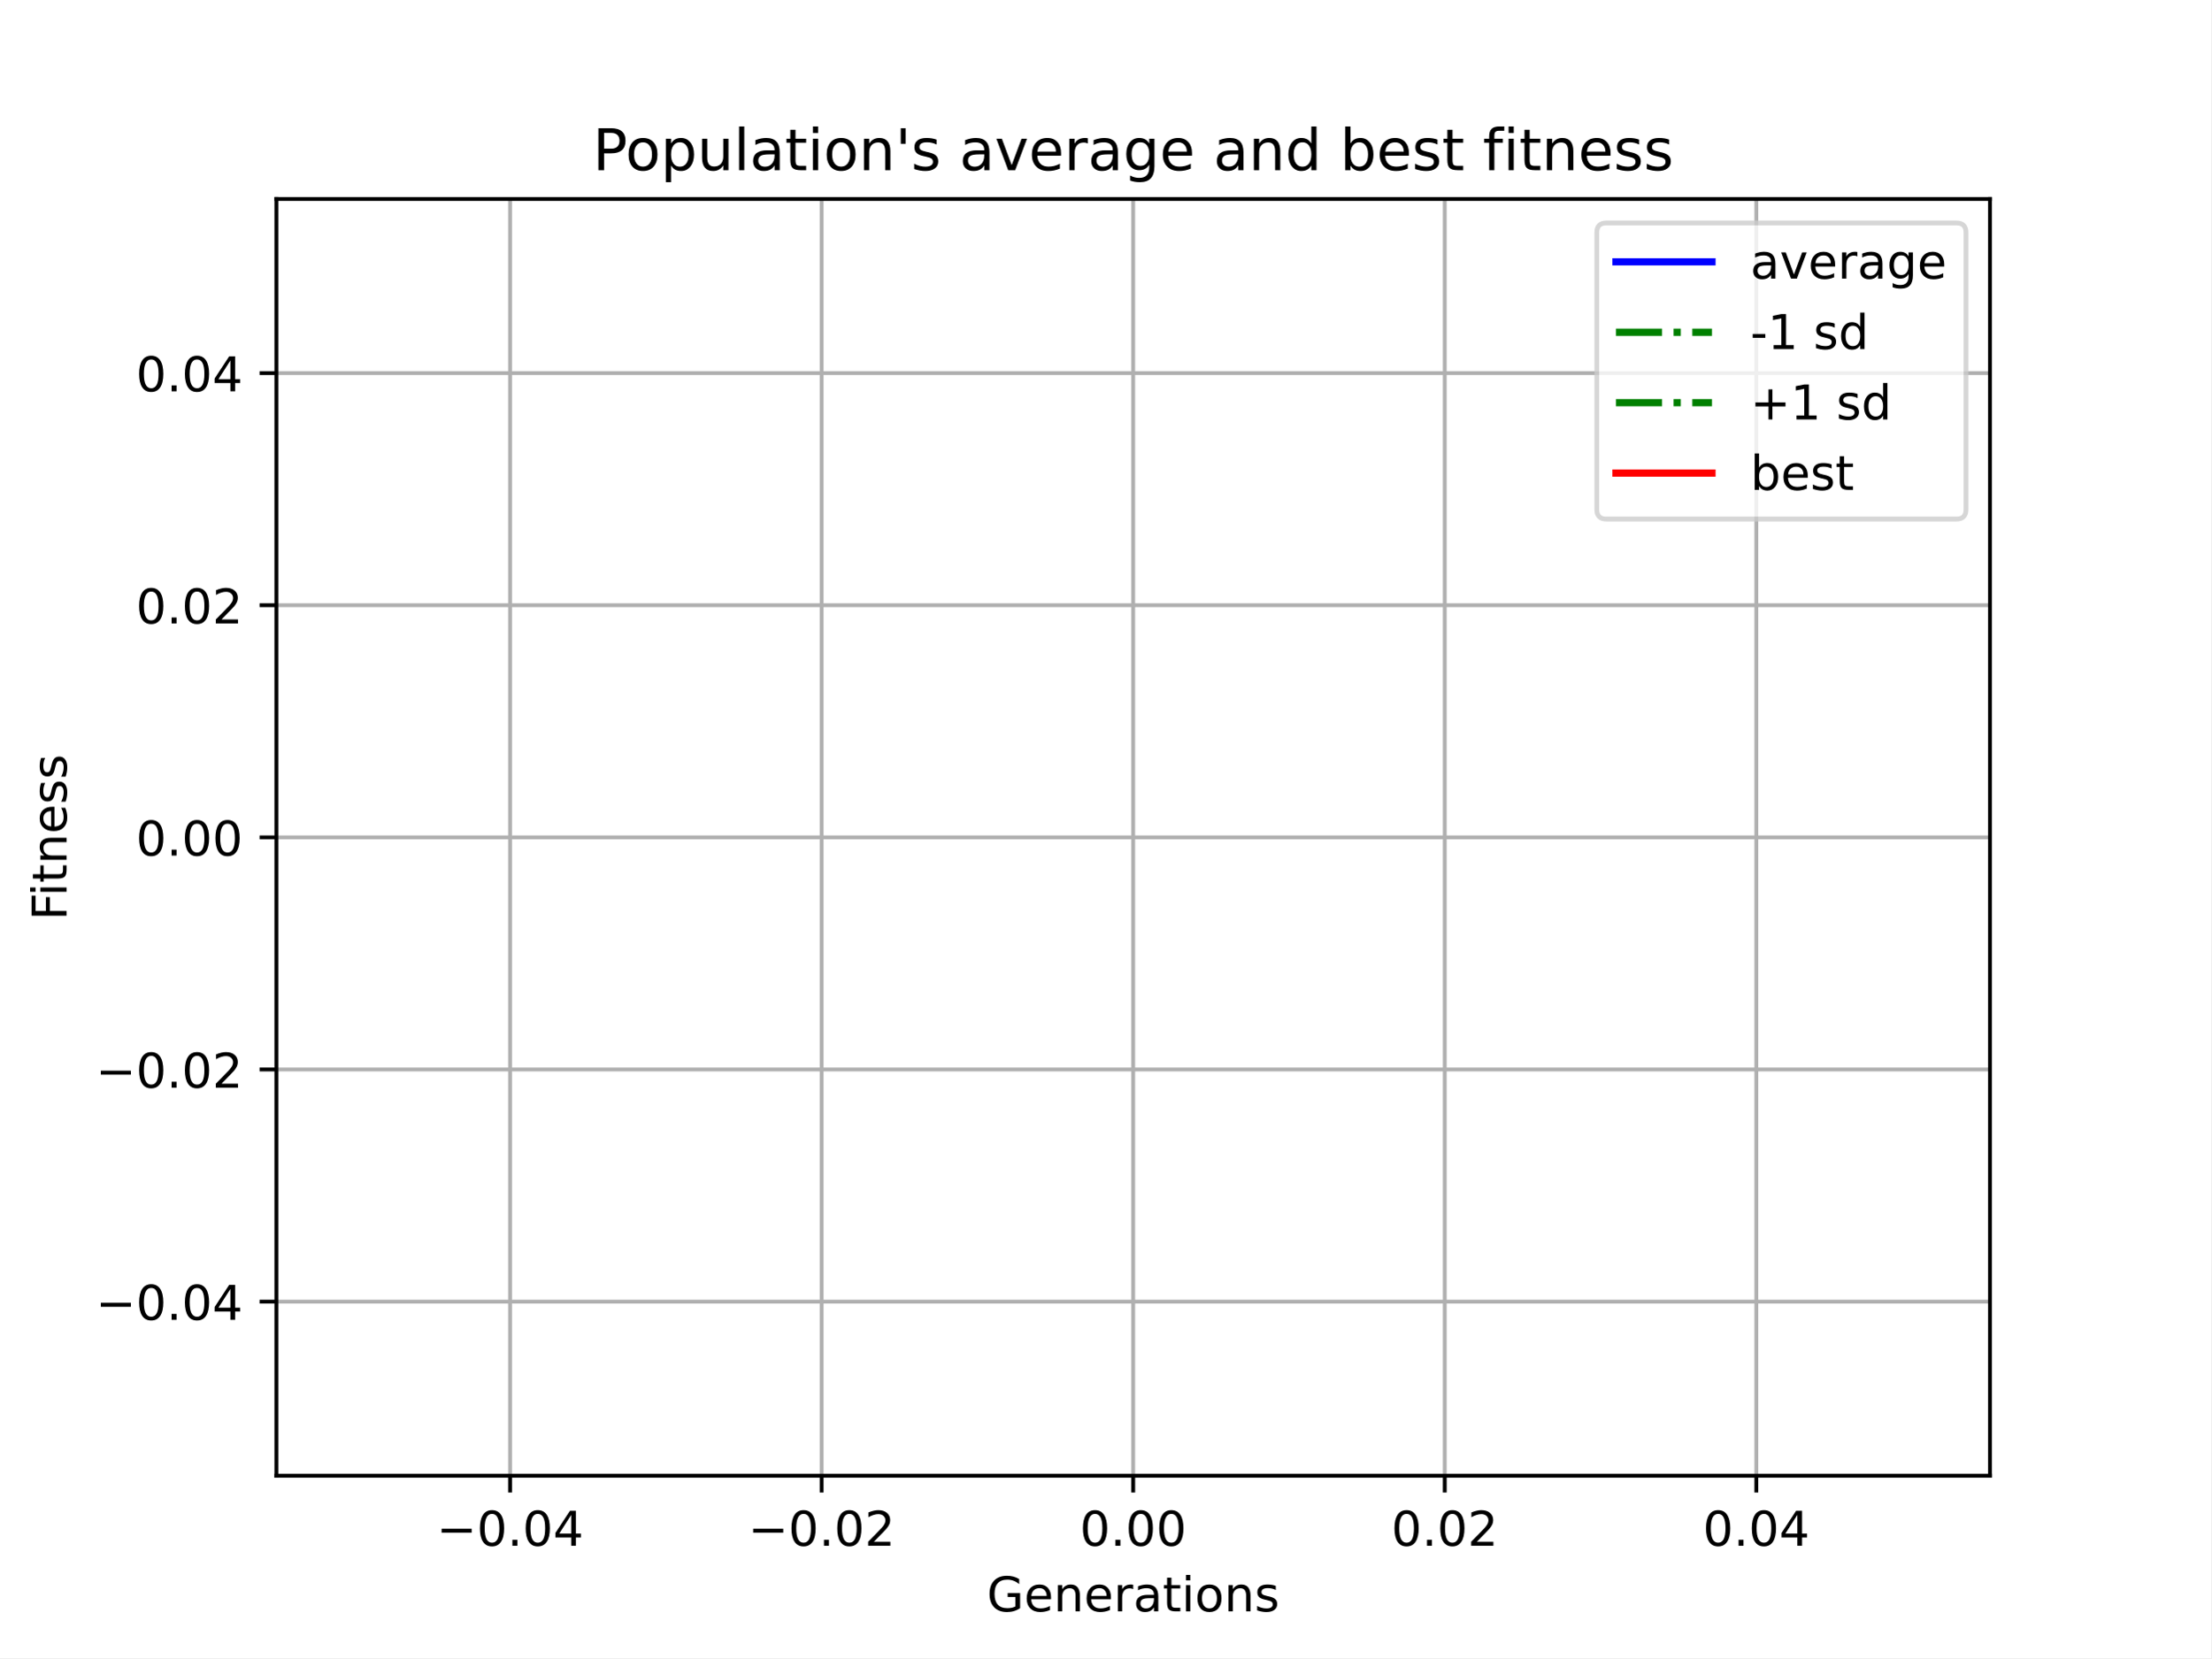
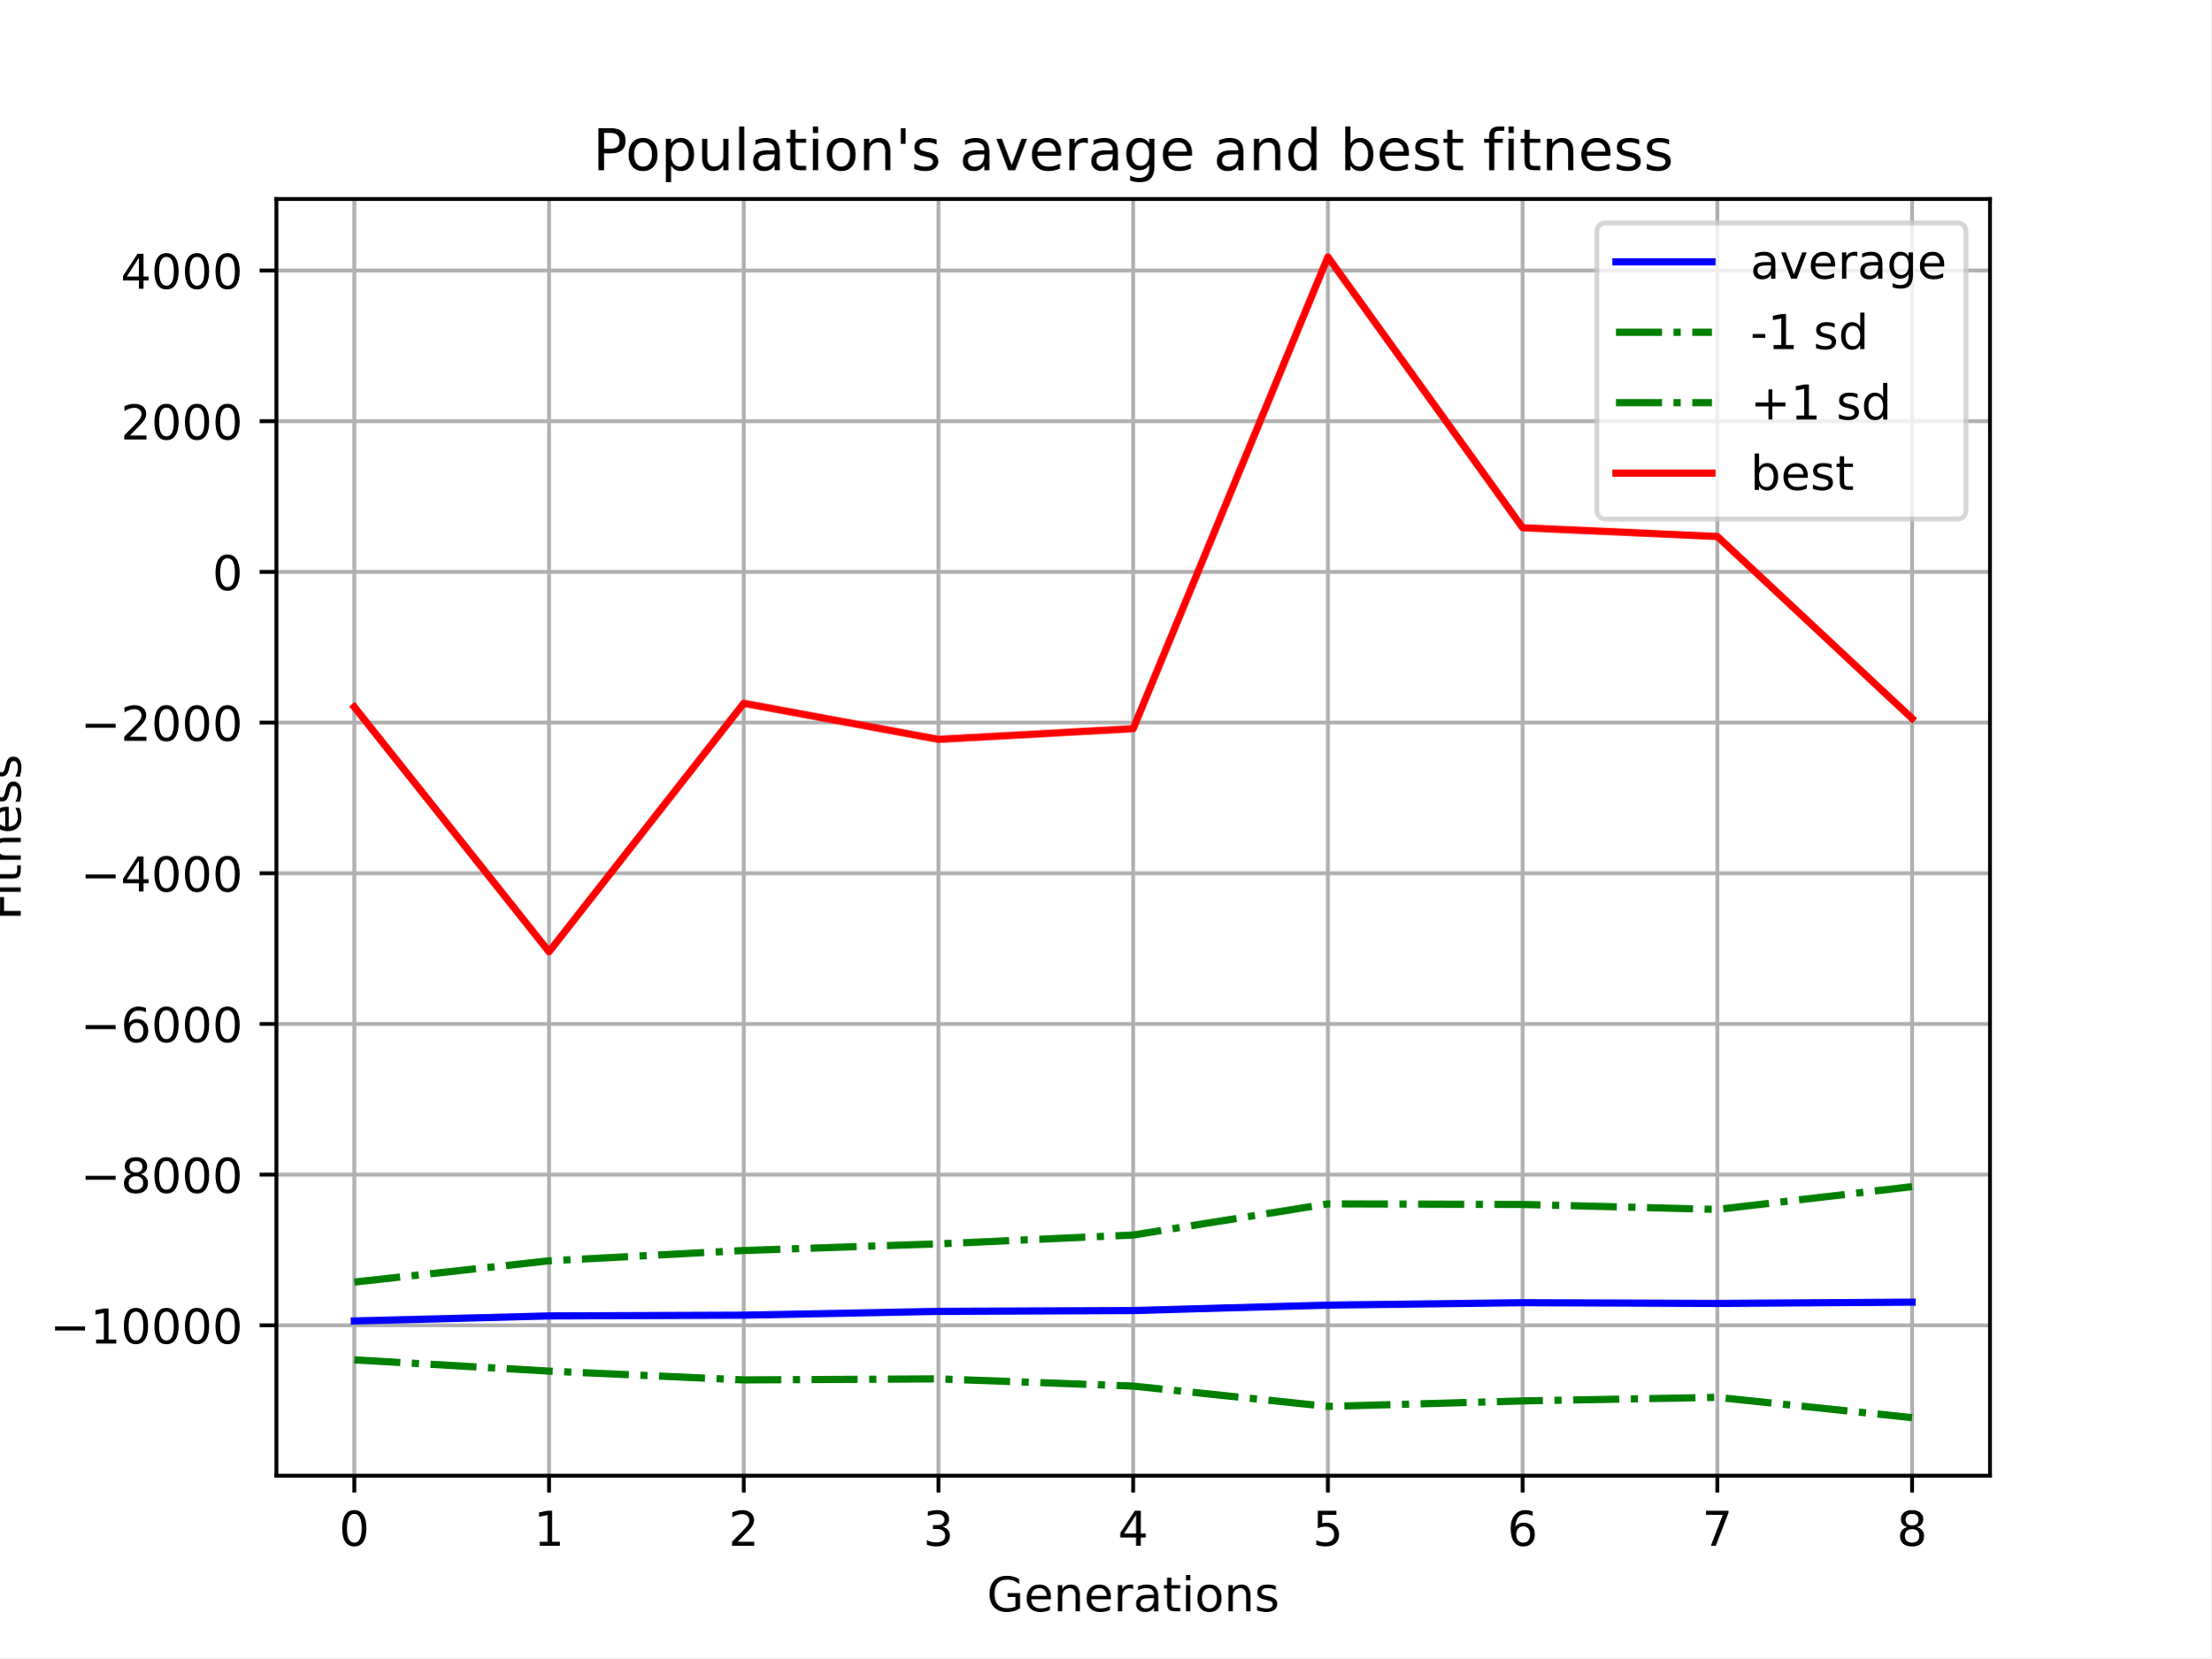
<svg xmlns="http://www.w3.org/2000/svg" xmlns:xlink="http://www.w3.org/1999/xlink" width="460.8pt" height="345.6pt" viewBox="0 0 460.8 345.6" version="1.1">
  <defs>
    <style type="text/css">*{stroke-linejoin: round; stroke-linecap: butt}</style>
  </defs>
  <g id="figure_1">
    <g id="patch_1">
      <path d="M 0 345.6  L 460.8 345.6  L 460.8 0  L 0 0  z " style="fill: #ffffff" />
    </g>
    <g id="axes_1">
      <g id="patch_2">
        <path d="M 57.6 307.584  L 414.72 307.584  L 414.72 41.472  L 57.6 41.472  z " style="fill: #ffffff" />
      </g>
      <g id="matplotlib.axis_1">
        <g id="xtick_1">
          <g id="line2d_1">
-             <path d="M 106.298 307.584  L 106.298 41.472  " clip-path="url(#pd2337f983f)" style="fill: none; stroke: #b0b0b0; stroke-width: 0.8; stroke-linecap: square" />
+             <path d="M 73.833 307.584  L 73.833 41.472  " clip-path="url(#p81842e6fe1)" style="fill: none; stroke: #b0b0b0; stroke-width: 0.8; stroke-linecap: square" />
          </g>
          <g id="line2d_2">
            <defs>
-               <path id="me88e8a0998" d="M 0 0  L 0 3.5  " style="stroke: #000000; stroke-width: 0.8" />
+               <path id="m30daefd4cd" d="M 0 0  L 0 3.5  " style="stroke: #000000; stroke-width: 0.8" />
            </defs>
            <g>
-               <use xlink:href="#me88e8a0998" x="106.298" y="307.584" style="stroke: #000000; stroke-width: 0.8" />
+               <use xlink:href="#m30daefd4cd" x="73.833" y="307.584" style="stroke: #000000; stroke-width: 0.8" />
            </g>
          </g>
          <g id="text_1">
-             <g transform="translate(90.97553 322.1824)scale(0.1 -0.1)">
-               <defs>
-                 <path id="DejaVuSans-2212" d="M 678 2272  L 4684 2272  L 4684 1741  L 678 1741  L 678 2272  z " transform="scale(0.015625)" />
+             <g transform="translate(70.65148 322.1824)scale(0.1 -0.1)">
+               <defs>
                <path id="DejaVuSans-30" d="M 2034 4250  Q 1547 4250 1301 3770  Q 1056 3291 1056 2328  Q 1056 1369 1301 889  Q 1547 409 2034 409  Q 2525 409 2770 889  Q 3016 1369 3016 2328  Q 3016 3291 2770 3770  Q 2525 4250 2034 4250  z M 2034 4750  Q 2819 4750 3233 4129  Q 3647 3509 3647 2328  Q 3647 1150 3233 529  Q 2819 -91 2034 -91  Q 1250 -91 836 529  Q 422 1150 422 2328  Q 422 3509 836 4129  Q 1250 4750 2034 4750  z " transform="scale(0.015625)" />
-                 <path id="DejaVuSans-2e" d="M 684 794  L 1344 794  L 1344 0  L 684 0  L 684 794  z " transform="scale(0.015625)" />
-                 <path id="DejaVuSans-34" d="M 2419 4116  L 825 1625  L 2419 1625  L 2419 4116  z M 2253 4666  L 3047 4666  L 3047 1625  L 3713 1625  L 3713 1100  L 3047 1100  L 3047 0  L 2419 0  L 2419 1100  L 313 1100  L 313 1709  L 2253 4666  z " transform="scale(0.015625)" />
-               </defs>
-               <use xlink:href="#DejaVuSans-2212" />
-               <use xlink:href="#DejaVuSans-30" x="83.789" />
-               <use xlink:href="#DejaVuSans-2e" x="147.412" />
-               <use xlink:href="#DejaVuSans-30" x="179.199" />
-               <use xlink:href="#DejaVuSans-34" x="242.822" />
+               </defs>
+               <use xlink:href="#DejaVuSans-30" />
            </g>
          </g>
        </g>
        <g id="xtick_2">
          <g id="line2d_3">
-             <path d="M 171.229 307.584  L 171.229 41.472  " clip-path="url(#pd2337f983f)" style="fill: none; stroke: #b0b0b0; stroke-width: 0.8; stroke-linecap: square" />
+             <path d="M 114.415 307.584  L 114.415 41.472  " clip-path="url(#p81842e6fe1)" style="fill: none; stroke: #b0b0b0; stroke-width: 0.8; stroke-linecap: square" />
          </g>
          <g id="line2d_4">
            <g>
-               <use xlink:href="#me88e8a0998" x="171.229" y="307.584" style="stroke: #000000; stroke-width: 0.8" />
+               <use xlink:href="#m30daefd4cd" x="114.415" y="307.584" style="stroke: #000000; stroke-width: 0.8" />
            </g>
          </g>
          <g id="text_2">
-             <g transform="translate(155.9064 322.1824)scale(0.1 -0.1)">
-               <defs>
-                 <path id="DejaVuSans-32" d="M 1228 531  L 3431 531  L 3431 0  L 469 0  L 469 531  Q 828 903 1448 1529  Q 2069 2156 2228 2338  Q 2531 2678 2651 2914  Q 2772 3150 2772 3378  Q 2772 3750 2511 3984  Q 2250 4219 1831 4219  Q 1534 4219 1204 4116  Q 875 4013 500 3803  L 500 4441  Q 881 4594 1212 4672  Q 1544 4750 1819 4750  Q 2544 4750 2975 4387  Q 3406 4025 3406 3419  Q 3406 3131 3298 2873  Q 3191 2616 2906 2266  Q 2828 2175 2409 1742  Q 1991 1309 1228 531  z " transform="scale(0.015625)" />
-               </defs>
-               <use xlink:href="#DejaVuSans-2212" />
-               <use xlink:href="#DejaVuSans-30" x="83.789" />
-               <use xlink:href="#DejaVuSans-2e" x="147.412" />
-               <use xlink:href="#DejaVuSans-30" x="179.199" />
-               <use xlink:href="#DejaVuSans-32" x="242.822" />
+             <g transform="translate(111.2333 322.1824)scale(0.1 -0.1)">
+               <defs>
+                 <path id="DejaVuSans-31" d="M 794 531  L 1825 531  L 1825 4091  L 703 3866  L 703 4441  L 1819 4666  L 2450 4666  L 2450 531  L 3481 531  L 3481 0  L 794 0  L 794 531  z " transform="scale(0.015625)" />
+               </defs>
+               <use xlink:href="#DejaVuSans-31" />
            </g>
          </g>
        </g>
        <g id="xtick_3">
          <g id="line2d_5">
-             <path d="M 236.16 307.584  L 236.16 41.472  " clip-path="url(#pd2337f983f)" style="fill: none; stroke: #b0b0b0; stroke-width: 0.8; stroke-linecap: square" />
+             <path d="M 154.996 307.584  L 154.996 41.472  " clip-path="url(#p81842e6fe1)" style="fill: none; stroke: #b0b0b0; stroke-width: 0.8; stroke-linecap: square" />
          </g>
          <g id="line2d_6">
            <g>
-               <use xlink:href="#me88e8a0998" x="236.16" y="307.584" style="stroke: #000000; stroke-width: 0.8" />
+               <use xlink:href="#m30daefd4cd" x="154.996" y="307.584" style="stroke: #000000; stroke-width: 0.8" />
            </g>
          </g>
          <g id="text_3">
-             <g transform="translate(225.0272 322.1824)scale(0.1 -0.1)">
-               <use xlink:href="#DejaVuSans-30" />
-               <use xlink:href="#DejaVuSans-2e" x="63.623" />
-               <use xlink:href="#DejaVuSans-30" x="95.41" />
-               <use xlink:href="#DejaVuSans-30" x="159.033" />
+             <g transform="translate(151.8151 322.1824)scale(0.1 -0.1)">
+               <defs>
+                 <path id="DejaVuSans-32" d="M 1228 531  L 3431 531  L 3431 0  L 469 0  L 469 531  Q 828 903 1448 1529  Q 2069 2156 2228 2338  Q 2531 2678 2651 2914  Q 2772 3150 2772 3378  Q 2772 3750 2511 3984  Q 2250 4219 1831 4219  Q 1534 4219 1204 4116  Q 875 4013 500 3803  L 500 4441  Q 881 4594 1212 4672  Q 1544 4750 1819 4750  Q 2544 4750 2975 4387  Q 3406 4025 3406 3419  Q 3406 3131 3298 2873  Q 3191 2616 2906 2266  Q 2828 2175 2409 1742  Q 1991 1309 1228 531  z " transform="scale(0.015625)" />
+               </defs>
+               <use xlink:href="#DejaVuSans-32" />
            </g>
          </g>
        </g>
        <g id="xtick_4">
          <g id="line2d_7">
-             <path d="M 301.091 307.584  L 301.091 41.472  " clip-path="url(#pd2337f983f)" style="fill: none; stroke: #b0b0b0; stroke-width: 0.8; stroke-linecap: square" />
+             <path d="M 195.578 307.584  L 195.578 41.472  " clip-path="url(#p81842e6fe1)" style="fill: none; stroke: #b0b0b0; stroke-width: 0.8; stroke-linecap: square" />
          </g>
          <g id="line2d_8">
            <g>
-               <use xlink:href="#me88e8a0998" x="301.091" y="307.584" style="stroke: #000000; stroke-width: 0.8" />
+               <use xlink:href="#m30daefd4cd" x="195.578" y="307.584" style="stroke: #000000; stroke-width: 0.8" />
            </g>
          </g>
          <g id="text_4">
-             <g transform="translate(289.9581 322.1824)scale(0.1 -0.1)">
-               <use xlink:href="#DejaVuSans-30" />
-               <use xlink:href="#DejaVuSans-2e" x="63.623" />
-               <use xlink:href="#DejaVuSans-30" x="95.41" />
-               <use xlink:href="#DejaVuSans-32" x="159.033" />
+             <g transform="translate(192.3969 322.1824)scale(0.1 -0.1)">
+               <defs>
+                 <path id="DejaVuSans-33" d="M 2597 2516  Q 3050 2419 3304 2112  Q 3559 1806 3559 1356  Q 3559 666 3084 287  Q 2609 -91 1734 -91  Q 1441 -91 1130 -33  Q 819 25 488 141  L 488 750  Q 750 597 1062 519  Q 1375 441 1716 441  Q 2309 441 2620 675  Q 2931 909 2931 1356  Q 2931 1769 2642 2001  Q 2353 2234 1838 2234  L 1294 2234  L 1294 2753  L 1863 2753  Q 2328 2753 2575 2939  Q 2822 3125 2822 3475  Q 2822 3834 2567 4026  Q 2313 4219 1838 4219  Q 1578 4219 1281 4162  Q 984 4106 628 3988  L 628 4550  Q 988 4650 1302 4700  Q 1616 4750 1894 4750  Q 2613 4750 3031 4423  Q 3450 4097 3450 3541  Q 3450 3153 3228 2886  Q 3006 2619 2597 2516  z " transform="scale(0.015625)" />
+               </defs>
+               <use xlink:href="#DejaVuSans-33" />
            </g>
          </g>
        </g>
        <g id="xtick_5">
          <g id="line2d_9">
-             <path d="M 366.022 307.584  L 366.022 41.472  " clip-path="url(#pd2337f983f)" style="fill: none; stroke: #b0b0b0; stroke-width: 0.8; stroke-linecap: square" />
+             <path d="M 236.16 307.584  L 236.16 41.472  " clip-path="url(#p81842e6fe1)" style="fill: none; stroke: #b0b0b0; stroke-width: 0.8; stroke-linecap: square" />
          </g>
          <g id="line2d_10">
            <g>
-               <use xlink:href="#me88e8a0998" x="366.022" y="307.584" style="stroke: #000000; stroke-width: 0.8" />
+               <use xlink:href="#m30daefd4cd" x="236.16" y="307.584" style="stroke: #000000; stroke-width: 0.8" />
            </g>
          </g>
          <g id="text_5">
-             <g transform="translate(354.889 322.1824)scale(0.1 -0.1)">
-               <use xlink:href="#DejaVuSans-30" />
-               <use xlink:href="#DejaVuSans-2e" x="63.623" />
-               <use xlink:href="#DejaVuSans-30" x="95.41" />
-               <use xlink:href="#DejaVuSans-34" x="159.033" />
-             </g>
-           </g>
-         </g>
-         <g id="text_6">
+             <g transform="translate(232.9787 322.1824)scale(0.1 -0.1)">
+               <defs>
+                 <path id="DejaVuSans-34" d="M 2419 4116  L 825 1625  L 2419 1625  L 2419 4116  z M 2253 4666  L 3047 4666  L 3047 1625  L 3713 1625  L 3713 1100  L 3047 1100  L 3047 0  L 2419 0  L 2419 1100  L 313 1100  L 313 1709  L 2253 4666  z " transform="scale(0.015625)" />
+               </defs>
+               <use xlink:href="#DejaVuSans-34" />
+             </g>
+           </g>
+         </g>
+         <g id="xtick_6">
+           <g id="line2d_11">
+             <path d="M 276.742 307.584  L 276.742 41.472  " clip-path="url(#p81842e6fe1)" style="fill: none; stroke: #b0b0b0; stroke-width: 0.8; stroke-linecap: square" />
+           </g>
+           <g id="line2d_12">
+             <g>
+               <use xlink:href="#m30daefd4cd" x="276.742" y="307.584" style="stroke: #000000; stroke-width: 0.8" />
+             </g>
+           </g>
+           <g id="text_6">
+             <g transform="translate(273.5606 322.1824)scale(0.1 -0.1)">
+               <defs>
+                 <path id="DejaVuSans-35" d="M 691 4666  L 3169 4666  L 3169 4134  L 1269 4134  L 1269 2991  Q 1406 3038 1543 3061  Q 1681 3084 1819 3084  Q 2600 3084 3056 2656  Q 3513 2228 3513 1497  Q 3513 744 3044 326  Q 2575 -91 1722 -91  Q 1428 -91 1123 -41  Q 819 9 494 109  L 494 744  Q 775 591 1075 516  Q 1375 441 1709 441  Q 2250 441 2565 725  Q 2881 1009 2881 1497  Q 2881 1984 2565 2268  Q 2250 2553 1709 2553  Q 1456 2553 1204 2497  Q 953 2441 691 2322  L 691 4666  z " transform="scale(0.015625)" />
+               </defs>
+               <use xlink:href="#DejaVuSans-35" />
+             </g>
+           </g>
+         </g>
+         <g id="xtick_7">
+           <g id="line2d_13">
+             <path d="M 317.324 307.584  L 317.324 41.472  " clip-path="url(#p81842e6fe1)" style="fill: none; stroke: #b0b0b0; stroke-width: 0.8; stroke-linecap: square" />
+           </g>
+           <g id="line2d_14">
+             <g>
+               <use xlink:href="#m30daefd4cd" x="317.324" y="307.584" style="stroke: #000000; stroke-width: 0.8" />
+             </g>
+           </g>
+           <g id="text_7">
+             <g transform="translate(314.1424 322.1824)scale(0.1 -0.1)">
+               <defs>
+                 <path id="DejaVuSans-36" d="M 2113 2584  Q 1688 2584 1439 2293  Q 1191 2003 1191 1497  Q 1191 994 1439 701  Q 1688 409 2113 409  Q 2538 409 2786 701  Q 3034 994 3034 1497  Q 3034 2003 2786 2293  Q 2538 2584 2113 2584  z M 3366 4563  L 3366 3988  Q 3128 4100 2886 4159  Q 2644 4219 2406 4219  Q 1781 4219 1451 3797  Q 1122 3375 1075 2522  Q 1259 2794 1537 2939  Q 1816 3084 2150 3084  Q 2853 3084 3261 2657  Q 3669 2231 3669 1497  Q 3669 778 3244 343  Q 2819 -91 2113 -91  Q 1303 -91 875 529  Q 447 1150 447 2328  Q 447 3434 972 4092  Q 1497 4750 2381 4750  Q 2619 4750 2861 4703  Q 3103 4656 3366 4563  z " transform="scale(0.015625)" />
+               </defs>
+               <use xlink:href="#DejaVuSans-36" />
+             </g>
+           </g>
+         </g>
+         <g id="xtick_8">
+           <g id="line2d_15">
+             <path d="M 357.905 307.584  L 357.905 41.472  " clip-path="url(#p81842e6fe1)" style="fill: none; stroke: #b0b0b0; stroke-width: 0.8; stroke-linecap: square" />
+           </g>
+           <g id="line2d_16">
+             <g>
+               <use xlink:href="#m30daefd4cd" x="357.905" y="307.584" style="stroke: #000000; stroke-width: 0.8" />
+             </g>
+           </g>
+           <g id="text_8">
+             <g transform="translate(354.7242 322.1824)scale(0.1 -0.1)">
+               <defs>
+                 <path id="DejaVuSans-37" d="M 525 4666  L 3525 4666  L 3525 4397  L 1831 0  L 1172 0  L 2766 4134  L 525 4134  L 525 4666  z " transform="scale(0.015625)" />
+               </defs>
+               <use xlink:href="#DejaVuSans-37" />
+             </g>
+           </g>
+         </g>
+         <g id="xtick_9">
+           <g id="line2d_17">
+             <path d="M 398.487 307.584  L 398.487 41.472  " clip-path="url(#p81842e6fe1)" style="fill: none; stroke: #b0b0b0; stroke-width: 0.8; stroke-linecap: square" />
+           </g>
+           <g id="line2d_18">
+             <g>
+               <use xlink:href="#m30daefd4cd" x="398.487" y="307.584" style="stroke: #000000; stroke-width: 0.8" />
+             </g>
+           </g>
+           <g id="text_9">
+             <g transform="translate(395.306 322.1824)scale(0.1 -0.1)">
+               <defs>
+                 <path id="DejaVuSans-38" d="M 2034 2216  Q 1584 2216 1326 1975  Q 1069 1734 1069 1313  Q 1069 891 1326 650  Q 1584 409 2034 409  Q 2484 409 2743 651  Q 3003 894 3003 1313  Q 3003 1734 2745 1975  Q 2488 2216 2034 2216  z M 1403 2484  Q 997 2584 770 2862  Q 544 3141 544 3541  Q 544 4100 942 4425  Q 1341 4750 2034 4750  Q 2731 4750 3128 4425  Q 3525 4100 3525 3541  Q 3525 3141 3298 2862  Q 3072 2584 2669 2484  Q 3125 2378 3379 2068  Q 3634 1759 3634 1313  Q 3634 634 3220 271  Q 2806 -91 2034 -91  Q 1263 -91 848 271  Q 434 634 434 1313  Q 434 1759 690 2068  Q 947 2378 1403 2484  z M 1172 3481  Q 1172 3119 1398 2916  Q 1625 2713 2034 2713  Q 2441 2713 2670 2916  Q 2900 3119 2900 3481  Q 2900 3844 2670 4047  Q 2441 4250 2034 4250  Q 1625 4250 1398 4047  Q 1172 3844 1172 3481  z " transform="scale(0.015625)" />
+               </defs>
+               <use xlink:href="#DejaVuSans-38" />
+             </g>
+           </g>
+         </g>
+         <g id="text_10">
          <g transform="translate(205.6623 335.8606)scale(0.1 -0.1)">
            <defs>
              <path id="DejaVuSans-47" d="M 3809 666  L 3809 1919  L 2778 1919  L 2778 2438  L 4434 2438  L 4434 434  Q 4069 175 3628 42  Q 3188 -91 2688 -91  Q 1594 -91 976 548  Q 359 1188 359 2328  Q 359 3472 976 4111  Q 1594 4750 2688 4750  Q 3144 4750 3555 4637  Q 3966 4525 4313 4306  L 4313 3634  Q 3963 3931 3569 4081  Q 3175 4231 2741 4231  Q 1884 4231 1454 3753  Q 1025 3275 1025 2328  Q 1025 1384 1454 906  Q 1884 428 2741 428  Q 3075 428 3337 486  Q 3600 544 3809 666  z " transform="scale(0.015625)" />
              <path id="DejaVuSans-65" d="M 3597 1894  L 3597 1613  L 953 1613  Q 991 1019 1311 708  Q 1631 397 2203 397  Q 2534 397 2845 478  Q 3156 559 3463 722  L 3463 178  Q 3153 47 2828 -22  Q 2503 -91 2169 -91  Q 1331 -91 842 396  Q 353 884 353 1716  Q 353 2575 817 3079  Q 1281 3584 2069 3584  Q 2775 3584 3186 3129  Q 3597 2675 3597 1894  z M 3022 2063  Q 3016 2534 2758 2815  Q 2500 3097 2075 3097  Q 1594 3097 1305 2825  Q 1016 2553 972 2059  L 3022 2063  z " transform="scale(0.015625)" />
              <path id="DejaVuSans-6e" d="M 3513 2113  L 3513 0  L 2938 0  L 2938 2094  Q 2938 2591 2744 2837  Q 2550 3084 2163 3084  Q 1697 3084 1428 2787  Q 1159 2491 1159 1978  L 1159 0  L 581 0  L 581 3500  L 1159 3500  L 1159 2956  Q 1366 3272 1645 3428  Q 1925 3584 2291 3584  Q 2894 3584 3203 3211  Q 3513 2838 3513 2113  z " transform="scale(0.015625)" />
              <path id="DejaVuSans-72" d="M 2631 2963  Q 2534 3019 2420 3045  Q 2306 3072 2169 3072  Q 1681 3072 1420 2755  Q 1159 2438 1159 1844  L 1159 0  L 581 0  L 581 3500  L 1159 3500  L 1159 2956  Q 1341 3275 1631 3429  Q 1922 3584 2338 3584  Q 2397 3584 2469 3576  Q 2541 3569 2628 3553  L 2631 2963  z " transform="scale(0.015625)" />
              <path id="DejaVuSans-61" d="M 2194 1759  Q 1497 1759 1228 1600  Q 959 1441 959 1056  Q 959 750 1161 570  Q 1363 391 1709 391  Q 2188 391 2477 730  Q 2766 1069 2766 1631  L 2766 1759  L 2194 1759  z M 3341 1997  L 3341 0  L 2766 0  L 2766 531  Q 2569 213 2275 61  Q 1981 -91 1556 -91  Q 1019 -91 701 211  Q 384 513 384 1019  Q 384 1609 779 1909  Q 1175 2209 1959 2209  L 2766 2209  L 2766 2266  Q 2766 2663 2505 2880  Q 2244 3097 1772 3097  Q 1472 3097 1187 3025  Q 903 2953 641 2809  L 641 3341  Q 956 3463 1253 3523  Q 1550 3584 1831 3584  Q 2591 3584 2966 3190  Q 3341 2797 3341 1997  z " transform="scale(0.015625)" />
              <path id="DejaVuSans-74" d="M 1172 4494  L 1172 3500  L 2356 3500  L 2356 3053  L 1172 3053  L 1172 1153  Q 1172 725 1289 603  Q 1406 481 1766 481  L 2356 481  L 2356 0  L 1766 0  Q 1100 0 847 248  Q 594 497 594 1153  L 594 3053  L 172 3053  L 172 3500  L 594 3500  L 594 4494  L 1172 4494  z " transform="scale(0.015625)" />
              <path id="DejaVuSans-69" d="M 603 3500  L 1178 3500  L 1178 0  L 603 0  L 603 3500  z M 603 4863  L 1178 4863  L 1178 4134  L 603 4134  L 603 4863  z " transform="scale(0.015625)" />
              <path id="DejaVuSans-6f" d="M 1959 3097  Q 1497 3097 1228 2736  Q 959 2375 959 1747  Q 959 1119 1226 758  Q 1494 397 1959 397  Q 2419 397 2687 759  Q 2956 1122 2956 1747  Q 2956 2369 2687 2733  Q 2419 3097 1959 3097  z M 1959 3584  Q 2709 3584 3137 3096  Q 3566 2609 3566 1747  Q 3566 888 3137 398  Q 2709 -91 1959 -91  Q 1206 -91 779 398  Q 353 888 353 1747  Q 353 2609 779 3096  Q 1206 3584 1959 3584  z " transform="scale(0.015625)" />
              <path id="DejaVuSans-73" d="M 2834 3397  L 2834 2853  Q 2591 2978 2328 3040  Q 2066 3103 1784 3103  Q 1356 3103 1142 2972  Q 928 2841 928 2578  Q 928 2378 1081 2264  Q 1234 2150 1697 2047  L 1894 2003  Q 2506 1872 2764 1633  Q 3022 1394 3022 966  Q 3022 478 2636 193  Q 2250 -91 1575 -91  Q 1294 -91 989 -36  Q 684 19 347 128  L 347 722  Q 666 556 975 473  Q 1284 391 1588 391  Q 1994 391 2212 530  Q 2431 669 2431 922  Q 2431 1156 2273 1281  Q 2116 1406 1581 1522  L 1381 1569  Q 847 1681 609 1914  Q 372 2147 372 2553  Q 372 3047 722 3315  Q 1072 3584 1716 3584  Q 2034 3584 2315 3537  Q 2597 3491 2834 3397  z " transform="scale(0.015625)" />
            </defs>
            <use xlink:href="#DejaVuSans-47" />
            <use xlink:href="#DejaVuSans-65" x="77.49" />
            <use xlink:href="#DejaVuSans-6e" x="139.014" />
            <use xlink:href="#DejaVuSans-65" x="202.393" />
            <use xlink:href="#DejaVuSans-72" x="263.916" />
            <use xlink:href="#DejaVuSans-61" x="305.029" />
            <use xlink:href="#DejaVuSans-74" x="366.309" />
            <use xlink:href="#DejaVuSans-69" x="405.518" />
            <use xlink:href="#DejaVuSans-6f" x="433.301" />
            <use xlink:href="#DejaVuSans-6e" x="494.482" />
            <use xlink:href="#DejaVuSans-73" x="557.861" />
          </g>
        </g>
      </g>
      <g id="matplotlib.axis_2">
        <g id="ytick_1">
-           <g id="line2d_11">
-             <path d="M 57.6 271.296  L 414.72 271.296  " clip-path="url(#pd2337f983f)" style="fill: none; stroke: #b0b0b0; stroke-width: 0.8; stroke-linecap: square" />
-           </g>
-           <g id="line2d_12">
+           <g id="line2d_19">
+             <path d="M 57.6 276.238  L 414.72 276.238  " clip-path="url(#p81842e6fe1)" style="fill: none; stroke: #b0b0b0; stroke-width: 0.8; stroke-linecap: square" />
+           </g>
+           <g id="line2d_20">
            <defs>
-               <path id="me6d6153d13" d="M 0 0  L -3.5 0  " style="stroke: #000000; stroke-width: 0.8" />
+               <path id="m08c0d2bfef" d="M 0 0  L -3.5 0  " style="stroke: #000000; stroke-width: 0.8" />
            </defs>
            <g>
-               <use xlink:href="#me6d6153d13" x="57.6" y="271.296" style="stroke: #000000; stroke-width: 0.8" />
-             </g>
-           </g>
-           <g id="text_7">
-             <g transform="translate(19.95469 275.0952)scale(0.1 -0.1)">
+               <use xlink:href="#m08c0d2bfef" x="57.6" y="276.238" style="stroke: #000000; stroke-width: 0.8" />
+             </g>
+           </g>
+           <g id="text_11">
+             <g transform="translate(10.40781 280.0372)scale(0.1 -0.1)">
+               <defs>
+                 <path id="DejaVuSans-2212" d="M 678 2272  L 4684 2272  L 4684 1741  L 678 1741  L 678 2272  z " transform="scale(0.015625)" />
+               </defs>
              <use xlink:href="#DejaVuSans-2212" />
-               <use xlink:href="#DejaVuSans-30" x="83.789" />
-               <use xlink:href="#DejaVuSans-2e" x="147.412" />
-               <use xlink:href="#DejaVuSans-30" x="179.199" />
-               <use xlink:href="#DejaVuSans-34" x="242.822" />
+               <use xlink:href="#DejaVuSans-31" x="83.789" />
+               <use xlink:href="#DejaVuSans-30" x="147.412" />
+               <use xlink:href="#DejaVuSans-30" x="211.035" />
+               <use xlink:href="#DejaVuSans-30" x="274.658" />
+               <use xlink:href="#DejaVuSans-30" x="338.281" />
            </g>
          </g>
        </g>
        <g id="ytick_2">
-           <g id="line2d_13">
-             <path d="M 57.6 222.912  L 414.72 222.912  " clip-path="url(#pd2337f983f)" style="fill: none; stroke: #b0b0b0; stroke-width: 0.8; stroke-linecap: square" />
-           </g>
-           <g id="line2d_14">
-             <g>
-               <use xlink:href="#me6d6153d13" x="57.6" y="222.912" style="stroke: #000000; stroke-width: 0.8" />
-             </g>
-           </g>
-           <g id="text_8">
-             <g transform="translate(19.95469 226.7112)scale(0.1 -0.1)">
+           <g id="line2d_21">
+             <path d="M 57.6 244.829  L 414.72 244.829  " clip-path="url(#p81842e6fe1)" style="fill: none; stroke: #b0b0b0; stroke-width: 0.8; stroke-linecap: square" />
+           </g>
+           <g id="line2d_22">
+             <g>
+               <use xlink:href="#m08c0d2bfef" x="57.6" y="244.829" style="stroke: #000000; stroke-width: 0.8" />
+             </g>
+           </g>
+           <g id="text_12">
+             <g transform="translate(16.77031 248.6285)scale(0.1 -0.1)">
              <use xlink:href="#DejaVuSans-2212" />
-               <use xlink:href="#DejaVuSans-30" x="83.789" />
-               <use xlink:href="#DejaVuSans-2e" x="147.412" />
-               <use xlink:href="#DejaVuSans-30" x="179.199" />
-               <use xlink:href="#DejaVuSans-32" x="242.822" />
+               <use xlink:href="#DejaVuSans-38" x="83.789" />
+               <use xlink:href="#DejaVuSans-30" x="147.412" />
+               <use xlink:href="#DejaVuSans-30" x="211.035" />
+               <use xlink:href="#DejaVuSans-30" x="274.658" />
            </g>
          </g>
        </g>
        <g id="ytick_3">
-           <g id="line2d_15">
-             <path d="M 57.6 174.528  L 414.72 174.528  " clip-path="url(#pd2337f983f)" style="fill: none; stroke: #b0b0b0; stroke-width: 0.8; stroke-linecap: square" />
-           </g>
-           <g id="line2d_16">
-             <g>
-               <use xlink:href="#me6d6153d13" x="57.6" y="174.528" style="stroke: #000000; stroke-width: 0.8" />
-             </g>
-           </g>
-           <g id="text_9">
-             <g transform="translate(28.33438 178.3272)scale(0.1 -0.1)">
+           <g id="line2d_23">
+             <path d="M 57.6 213.421  L 414.72 213.421  " clip-path="url(#p81842e6fe1)" style="fill: none; stroke: #b0b0b0; stroke-width: 0.8; stroke-linecap: square" />
+           </g>
+           <g id="line2d_24">
+             <g>
+               <use xlink:href="#m08c0d2bfef" x="57.6" y="213.421" style="stroke: #000000; stroke-width: 0.8" />
+             </g>
+           </g>
+           <g id="text_13">
+             <g transform="translate(16.77031 217.2198)scale(0.1 -0.1)">
+               <use xlink:href="#DejaVuSans-2212" />
+               <use xlink:href="#DejaVuSans-36" x="83.789" />
+               <use xlink:href="#DejaVuSans-30" x="147.412" />
+               <use xlink:href="#DejaVuSans-30" x="211.035" />
+               <use xlink:href="#DejaVuSans-30" x="274.658" />
+             </g>
+           </g>
+         </g>
+         <g id="ytick_4">
+           <g id="line2d_25">
+             <path d="M 57.6 182.012  L 414.72 182.012  " clip-path="url(#p81842e6fe1)" style="fill: none; stroke: #b0b0b0; stroke-width: 0.8; stroke-linecap: square" />
+           </g>
+           <g id="line2d_26">
+             <g>
+               <use xlink:href="#m08c0d2bfef" x="57.6" y="182.012" style="stroke: #000000; stroke-width: 0.8" />
+             </g>
+           </g>
+           <g id="text_14">
+             <g transform="translate(16.77031 185.811)scale(0.1 -0.1)">
+               <use xlink:href="#DejaVuSans-2212" />
+               <use xlink:href="#DejaVuSans-34" x="83.789" />
+               <use xlink:href="#DejaVuSans-30" x="147.412" />
+               <use xlink:href="#DejaVuSans-30" x="211.035" />
+               <use xlink:href="#DejaVuSans-30" x="274.658" />
+             </g>
+           </g>
+         </g>
+         <g id="ytick_5">
+           <g id="line2d_27">
+             <path d="M 57.6 150.603  L 414.72 150.603  " clip-path="url(#p81842e6fe1)" style="fill: none; stroke: #b0b0b0; stroke-width: 0.8; stroke-linecap: square" />
+           </g>
+           <g id="line2d_28">
+             <g>
+               <use xlink:href="#m08c0d2bfef" x="57.6" y="150.603" style="stroke: #000000; stroke-width: 0.8" />
+             </g>
+           </g>
+           <g id="text_15">
+             <g transform="translate(16.77031 154.4023)scale(0.1 -0.1)">
+               <use xlink:href="#DejaVuSans-2212" />
+               <use xlink:href="#DejaVuSans-32" x="83.789" />
+               <use xlink:href="#DejaVuSans-30" x="147.412" />
+               <use xlink:href="#DejaVuSans-30" x="211.035" />
+               <use xlink:href="#DejaVuSans-30" x="274.658" />
+             </g>
+           </g>
+         </g>
+         <g id="ytick_6">
+           <g id="line2d_29">
+             <path d="M 57.6 119.194  L 414.72 119.194  " clip-path="url(#p81842e6fe1)" style="fill: none; stroke: #b0b0b0; stroke-width: 0.8; stroke-linecap: square" />
+           </g>
+           <g id="line2d_30">
+             <g>
+               <use xlink:href="#m08c0d2bfef" x="57.6" y="119.194" style="stroke: #000000; stroke-width: 0.8" />
+             </g>
+           </g>
+           <g id="text_16">
+             <g transform="translate(44.2375 122.9935)scale(0.1 -0.1)">
              <use xlink:href="#DejaVuSans-30" />
-               <use xlink:href="#DejaVuSans-2e" x="63.623" />
-               <use xlink:href="#DejaVuSans-30" x="95.41" />
-               <use xlink:href="#DejaVuSans-30" x="159.033" />
-             </g>
-           </g>
-         </g>
-         <g id="ytick_4">
-           <g id="line2d_17">
-             <path d="M 57.6 126.144  L 414.72 126.144  " clip-path="url(#pd2337f983f)" style="fill: none; stroke: #b0b0b0; stroke-width: 0.8; stroke-linecap: square" />
-           </g>
-           <g id="line2d_18">
-             <g>
-               <use xlink:href="#me6d6153d13" x="57.6" y="126.144" style="stroke: #000000; stroke-width: 0.8" />
-             </g>
-           </g>
-           <g id="text_10">
-             <g transform="translate(28.33438 129.9432)scale(0.1 -0.1)">
-               <use xlink:href="#DejaVuSans-30" />
-               <use xlink:href="#DejaVuSans-2e" x="63.623" />
-               <use xlink:href="#DejaVuSans-30" x="95.41" />
-               <use xlink:href="#DejaVuSans-32" x="159.033" />
-             </g>
-           </g>
-         </g>
-         <g id="ytick_5">
-           <g id="line2d_19">
-             <path d="M 57.6 77.76  L 414.72 77.76  " clip-path="url(#pd2337f983f)" style="fill: none; stroke: #b0b0b0; stroke-width: 0.8; stroke-linecap: square" />
-           </g>
-           <g id="line2d_20">
-             <g>
-               <use xlink:href="#me6d6153d13" x="57.6" y="77.76" style="stroke: #000000; stroke-width: 0.8" />
-             </g>
-           </g>
-           <g id="text_11">
-             <g transform="translate(28.33438 81.55922)scale(0.1 -0.1)">
-               <use xlink:href="#DejaVuSans-30" />
-               <use xlink:href="#DejaVuSans-2e" x="63.623" />
-               <use xlink:href="#DejaVuSans-30" x="95.41" />
-               <use xlink:href="#DejaVuSans-34" x="159.033" />
-             </g>
-           </g>
-         </g>
-         <g id="text_12">
-           <g transform="translate(13.875 191.8452)rotate(-90)scale(0.1 -0.1)">
+             </g>
+           </g>
+         </g>
+         <g id="ytick_7">
+           <g id="line2d_31">
+             <path d="M 57.6 87.786  L 414.72 87.786  " clip-path="url(#p81842e6fe1)" style="fill: none; stroke: #b0b0b0; stroke-width: 0.8; stroke-linecap: square" />
+           </g>
+           <g id="line2d_32">
+             <g>
+               <use xlink:href="#m08c0d2bfef" x="57.6" y="87.786" style="stroke: #000000; stroke-width: 0.8" />
+             </g>
+           </g>
+           <g id="text_17">
+             <g transform="translate(25.15 91.58476)scale(0.1 -0.1)">
+               <use xlink:href="#DejaVuSans-32" />
+               <use xlink:href="#DejaVuSans-30" x="63.623" />
+               <use xlink:href="#DejaVuSans-30" x="127.246" />
+               <use xlink:href="#DejaVuSans-30" x="190.869" />
+             </g>
+           </g>
+         </g>
+         <g id="ytick_8">
+           <g id="line2d_33">
+             <path d="M 57.6 56.377  L 414.72 56.377  " clip-path="url(#p81842e6fe1)" style="fill: none; stroke: #b0b0b0; stroke-width: 0.8; stroke-linecap: square" />
+           </g>
+           <g id="line2d_34">
+             <g>
+               <use xlink:href="#m08c0d2bfef" x="57.6" y="56.377" style="stroke: #000000; stroke-width: 0.8" />
+             </g>
+           </g>
+           <g id="text_18">
+             <g transform="translate(25.15 60.17602)scale(0.1 -0.1)">
+               <use xlink:href="#DejaVuSans-34" />
+               <use xlink:href="#DejaVuSans-30" x="63.623" />
+               <use xlink:href="#DejaVuSans-30" x="127.246" />
+               <use xlink:href="#DejaVuSans-30" x="190.869" />
+             </g>
+           </g>
+         </g>
+         <g id="text_19">
+           <g transform="translate(4.328125 191.8452)rotate(-90)scale(0.1 -0.1)">
            <defs>
              <path id="DejaVuSans-46" d="M 628 4666  L 3309 4666  L 3309 4134  L 1259 4134  L 1259 2759  L 3109 2759  L 3109 2228  L 1259 2228  L 1259 0  L 628 0  L 628 4666  z " transform="scale(0.015625)" />
            </defs>
            <use xlink:href="#DejaVuSans-46" />
            <use xlink:href="#DejaVuSans-69" x="50.27" />
            <use xlink:href="#DejaVuSans-74" x="78.053" />
            <use xlink:href="#DejaVuSans-6e" x="117.262" />
            <use xlink:href="#DejaVuSans-65" x="180.641" />
            <use xlink:href="#DejaVuSans-73" x="242.164" />
            <use xlink:href="#DejaVuSans-73" x="294.264" />
          </g>
        </g>
      </g>
-       <g id="line2d_21" />
-       <g id="line2d_22" />
-       <g id="line2d_23" />
-       <g id="line2d_24" />
+       <g id="line2d_35">
+         <path d="M 73.833 275.335  L 114.415 274.292  L 154.996 274.135  L 195.578 273.334  L 236.16 273.164  L 276.742 272.036  L 317.324 271.525  L 357.905 271.675  L 398.487 271.41  " clip-path="url(#p81842e6fe1)" style="fill: none; stroke: #0000ff; stroke-width: 1.5; stroke-linecap: square" />
+       </g>
+       <g id="line2d_36">
+         <path d="M 73.833 283.444  L 114.415 285.786  L 154.996 287.623  L 195.578 287.402  L 236.16 288.907  L 276.742 293.143  L 317.324 292.002  L 357.905 291.259  L 398.487 295.488  " clip-path="url(#p81842e6fe1)" style="fill: none; stroke-dasharray: 9.6,2.4,1.5,2.4; stroke-dashoffset: 0; stroke: #008000; stroke-width: 1.5" />
+       </g>
+       <g id="line2d_37">
+         <path d="M 73.833 267.225  L 114.415 262.799  L 154.996 260.646  L 195.578 259.266  L 236.16 257.421  L 276.742 250.928  L 317.324 251.049  L 357.905 252.091  L 398.487 247.332  " clip-path="url(#p81842e6fe1)" style="fill: none; stroke-dasharray: 9.6,2.4,1.5,2.4; stroke-dashoffset: 0; stroke: #008000; stroke-width: 1.5" />
+       </g>
+       <g id="line2d_38">
+         <path d="M 73.833 147.358  L 114.415 198.381  L 154.996 146.58  L 195.578 154.105  L 236.16 151.882  L 276.742 53.568  L 317.324 109.99  L 357.905 111.814  L 398.487 149.748  " clip-path="url(#p81842e6fe1)" style="fill: none; stroke: #ff0000; stroke-width: 1.5; stroke-linecap: square" />
+       </g>
      <g id="patch_3">
        <path d="M 57.6 307.584  L 57.6 41.472  " style="fill: none; stroke: #000000; stroke-width: 0.8; stroke-linejoin: miter; stroke-linecap: square" />
      </g>
      <g id="patch_4">
        <path d="M 414.72 307.584  L 414.72 41.472  " style="fill: none; stroke: #000000; stroke-width: 0.8; stroke-linejoin: miter; stroke-linecap: square" />
      </g>
      <g id="patch_5">
        <path d="M 57.6 307.584  L 414.72 307.584  " style="fill: none; stroke: #000000; stroke-width: 0.8; stroke-linejoin: miter; stroke-linecap: square" />
      </g>
      <g id="patch_6">
        <path d="M 57.6 41.472  L 414.72 41.472  " style="fill: none; stroke: #000000; stroke-width: 0.8; stroke-linejoin: miter; stroke-linecap: square" />
      </g>
-       <g id="text_13">
+       <g id="text_20">
        <g transform="translate(123.5297 35.472)scale(0.12 -0.12)">
          <defs>
            <path id="DejaVuSans-50" d="M 1259 4147  L 1259 2394  L 2053 2394  Q 2494 2394 2734 2622  Q 2975 2850 2975 3272  Q 2975 3691 2734 3919  Q 2494 4147 2053 4147  L 1259 4147  z M 628 4666  L 2053 4666  Q 2838 4666 3239 4311  Q 3641 3956 3641 3272  Q 3641 2581 3239 2228  Q 2838 1875 2053 1875  L 1259 1875  L 1259 0  L 628 0  L 628 4666  z " transform="scale(0.015625)" />
            <path id="DejaVuSans-70" d="M 1159 525  L 1159 -1331  L 581 -1331  L 581 3500  L 1159 3500  L 1159 2969  Q 1341 3281 1617 3432  Q 1894 3584 2278 3584  Q 2916 3584 3314 3078  Q 3713 2572 3713 1747  Q 3713 922 3314 415  Q 2916 -91 2278 -91  Q 1894 -91 1617 61  Q 1341 213 1159 525  z M 3116 1747  Q 3116 2381 2855 2742  Q 2594 3103 2138 3103  Q 1681 3103 1420 2742  Q 1159 2381 1159 1747  Q 1159 1113 1420 752  Q 1681 391 2138 391  Q 2594 391 2855 752  Q 3116 1113 3116 1747  z " transform="scale(0.015625)" />
            <path id="DejaVuSans-75" d="M 544 1381  L 544 3500  L 1119 3500  L 1119 1403  Q 1119 906 1312 657  Q 1506 409 1894 409  Q 2359 409 2629 706  Q 2900 1003 2900 1516  L 2900 3500  L 3475 3500  L 3475 0  L 2900 0  L 2900 538  Q 2691 219 2414 64  Q 2138 -91 1772 -91  Q 1169 -91 856 284  Q 544 659 544 1381  z M 1991 3584  L 1991 3584  z " transform="scale(0.015625)" />
            <path id="DejaVuSans-6c" d="M 603 4863  L 1178 4863  L 1178 0  L 603 0  L 603 4863  z " transform="scale(0.015625)" />
            <path id="DejaVuSans-27" d="M 1147 4666  L 1147 2931  L 616 2931  L 616 4666  L 1147 4666  z " transform="scale(0.015625)" />
            <path id="DejaVuSans-20" transform="scale(0.015625)" />
            <path id="DejaVuSans-76" d="M 191 3500  L 800 3500  L 1894 563  L 2988 3500  L 3597 3500  L 2284 0  L 1503 0  L 191 3500  z " transform="scale(0.015625)" />
            <path id="DejaVuSans-67" d="M 2906 1791  Q 2906 2416 2648 2759  Q 2391 3103 1925 3103  Q 1463 3103 1205 2759  Q 947 2416 947 1791  Q 947 1169 1205 825  Q 1463 481 1925 481  Q 2391 481 2648 825  Q 2906 1169 2906 1791  z M 3481 434  Q 3481 -459 3084 -895  Q 2688 -1331 1869 -1331  Q 1566 -1331 1297 -1286  Q 1028 -1241 775 -1147  L 775 -588  Q 1028 -725 1275 -790  Q 1522 -856 1778 -856  Q 2344 -856 2625 -561  Q 2906 -266 2906 331  L 2906 616  Q 2728 306 2450 153  Q 2172 0 1784 0  Q 1141 0 747 490  Q 353 981 353 1791  Q 353 2603 747 3093  Q 1141 3584 1784 3584  Q 2172 3584 2450 3431  Q 2728 3278 2906 2969  L 2906 3500  L 3481 3500  L 3481 434  z " transform="scale(0.015625)" />
            <path id="DejaVuSans-64" d="M 2906 2969  L 2906 4863  L 3481 4863  L 3481 0  L 2906 0  L 2906 525  Q 2725 213 2448 61  Q 2172 -91 1784 -91  Q 1150 -91 751 415  Q 353 922 353 1747  Q 353 2572 751 3078  Q 1150 3584 1784 3584  Q 2172 3584 2448 3432  Q 2725 3281 2906 2969  z M 947 1747  Q 947 1113 1208 752  Q 1469 391 1925 391  Q 2381 391 2643 752  Q 2906 1113 2906 1747  Q 2906 2381 2643 2742  Q 2381 3103 1925 3103  Q 1469 3103 1208 2742  Q 947 2381 947 1747  z " transform="scale(0.015625)" />
            <path id="DejaVuSans-62" d="M 3116 1747  Q 3116 2381 2855 2742  Q 2594 3103 2138 3103  Q 1681 3103 1420 2742  Q 1159 2381 1159 1747  Q 1159 1113 1420 752  Q 1681 391 2138 391  Q 2594 391 2855 752  Q 3116 1113 3116 1747  z M 1159 2969  Q 1341 3281 1617 3432  Q 1894 3584 2278 3584  Q 2916 3584 3314 3078  Q 3713 2572 3713 1747  Q 3713 922 3314 415  Q 2916 -91 2278 -91  Q 1894 -91 1617 61  Q 1341 213 1159 525  L 1159 0  L 581 0  L 581 4863  L 1159 4863  L 1159 2969  z " transform="scale(0.015625)" />
            <path id="DejaVuSans-66" d="M 2375 4863  L 2375 4384  L 1825 4384  Q 1516 4384 1395 4259  Q 1275 4134 1275 3809  L 1275 3500  L 2222 3500  L 2222 3053  L 1275 3053  L 1275 0  L 697 0  L 697 3053  L 147 3053  L 147 3500  L 697 3500  L 697 3744  Q 697 4328 969 4595  Q 1241 4863 1831 4863  L 2375 4863  z " transform="scale(0.015625)" />
          </defs>
          <use xlink:href="#DejaVuSans-50" />
          <use xlink:href="#DejaVuSans-6f" x="56.678" />
          <use xlink:href="#DejaVuSans-70" x="117.859" />
          <use xlink:href="#DejaVuSans-75" x="181.336" />
          <use xlink:href="#DejaVuSans-6c" x="244.715" />
          <use xlink:href="#DejaVuSans-61" x="272.498" />
          <use xlink:href="#DejaVuSans-74" x="333.777" />
          <use xlink:href="#DejaVuSans-69" x="372.986" />
          <use xlink:href="#DejaVuSans-6f" x="400.77" />
          <use xlink:href="#DejaVuSans-6e" x="461.951" />
          <use xlink:href="#DejaVuSans-27" x="525.33" />
          <use xlink:href="#DejaVuSans-73" x="552.82" />
          <use xlink:href="#DejaVuSans-20" x="604.92" />
          <use xlink:href="#DejaVuSans-61" x="636.707" />
          <use xlink:href="#DejaVuSans-76" x="697.986" />
          <use xlink:href="#DejaVuSans-65" x="757.166" />
          <use xlink:href="#DejaVuSans-72" x="818.689" />
          <use xlink:href="#DejaVuSans-61" x="859.803" />
          <use xlink:href="#DejaVuSans-67" x="921.082" />
          <use xlink:href="#DejaVuSans-65" x="984.559" />
          <use xlink:href="#DejaVuSans-20" x="1046.082" />
          <use xlink:href="#DejaVuSans-61" x="1077.869" />
          <use xlink:href="#DejaVuSans-6e" x="1139.148" />
          <use xlink:href="#DejaVuSans-64" x="1202.527" />
          <use xlink:href="#DejaVuSans-20" x="1266.004" />
          <use xlink:href="#DejaVuSans-62" x="1297.791" />
          <use xlink:href="#DejaVuSans-65" x="1361.268" />
          <use xlink:href="#DejaVuSans-73" x="1422.791" />
          <use xlink:href="#DejaVuSans-74" x="1474.891" />
          <use xlink:href="#DejaVuSans-20" x="1514.1" />
          <use xlink:href="#DejaVuSans-66" x="1545.887" />
          <use xlink:href="#DejaVuSans-69" x="1581.092" />
          <use xlink:href="#DejaVuSans-74" x="1608.875" />
          <use xlink:href="#DejaVuSans-6e" x="1648.084" />
          <use xlink:href="#DejaVuSans-65" x="1711.463" />
          <use xlink:href="#DejaVuSans-73" x="1772.986" />
          <use xlink:href="#DejaVuSans-73" x="1825.086" />
        </g>
      </g>
      <g id="legend_1">
        <g id="patch_7">
          <path d="M 334.779 108.184  L 407.72 108.184  Q 409.72 108.184 409.72 106.184  L 409.72 48.472  Q 409.72 46.472 407.72 46.472  L 334.779 46.472  Q 332.779 46.472 332.779 48.472  L 332.779 106.184  Q 332.779 108.184 334.779 108.184  z " style="fill: #ffffff; opacity: 0.8; stroke: #cccccc; stroke-linejoin: miter" />
        </g>
-         <g id="line2d_25">
+         <g id="line2d_39">
          <path d="M 336.779 54.57  L 346.779 54.57  L 356.779 54.57  " style="fill: none; stroke: #0000ff; stroke-width: 1.5; stroke-linecap: square" />
        </g>
-         <g id="text_14">
+         <g id="text_21">
          <g transform="translate(364.7794 58.07044)scale(0.1 -0.1)">
            <use xlink:href="#DejaVuSans-61" />
            <use xlink:href="#DejaVuSans-76" x="61.279" />
            <use xlink:href="#DejaVuSans-65" x="120.459" />
            <use xlink:href="#DejaVuSans-72" x="181.982" />
            <use xlink:href="#DejaVuSans-61" x="223.096" />
            <use xlink:href="#DejaVuSans-67" x="284.375" />
            <use xlink:href="#DejaVuSans-65" x="347.852" />
          </g>
        </g>
-         <g id="line2d_26">
+         <g id="line2d_40">
          <path d="M 336.779 69.249  L 346.779 69.249  L 356.779 69.249  " style="fill: none; stroke-dasharray: 9.6,2.4,1.5,2.4; stroke-dashoffset: 0; stroke: #008000; stroke-width: 1.5" />
        </g>
-         <g id="text_15">
+         <g id="text_22">
          <g transform="translate(364.7794 72.74856)scale(0.1 -0.1)">
            <defs>
              <path id="DejaVuSans-2d" d="M 313 2009  L 1997 2009  L 1997 1497  L 313 1497  L 313 2009  z " transform="scale(0.015625)" />
-               <path id="DejaVuSans-31" d="M 794 531  L 1825 531  L 1825 4091  L 703 3866  L 703 4441  L 1819 4666  L 2450 4666  L 2450 531  L 3481 531  L 3481 0  L 794 0  L 794 531  z " transform="scale(0.015625)" />
            </defs>
            <use xlink:href="#DejaVuSans-2d" />
            <use xlink:href="#DejaVuSans-31" x="36.084" />
            <use xlink:href="#DejaVuSans-20" x="99.707" />
            <use xlink:href="#DejaVuSans-73" x="131.494" />
            <use xlink:href="#DejaVuSans-64" x="183.594" />
          </g>
        </g>
-         <g id="line2d_27">
+         <g id="line2d_41">
          <path d="M 336.779 83.927  L 346.779 83.927  L 356.779 83.927  " style="fill: none; stroke-dasharray: 9.6,2.4,1.5,2.4; stroke-dashoffset: 0; stroke: #008000; stroke-width: 1.5" />
        </g>
-         <g id="text_16">
+         <g id="text_23">
          <g transform="translate(364.7794 87.42669)scale(0.1 -0.1)">
            <defs>
              <path id="DejaVuSans-2b" d="M 2944 4013  L 2944 2272  L 4684 2272  L 4684 1741  L 2944 1741  L 2944 0  L 2419 0  L 2419 1741  L 678 1741  L 678 2272  L 2419 2272  L 2419 4013  L 2944 4013  z " transform="scale(0.015625)" />
            </defs>
            <use xlink:href="#DejaVuSans-2b" />
            <use xlink:href="#DejaVuSans-31" x="83.789" />
            <use xlink:href="#DejaVuSans-20" x="147.412" />
            <use xlink:href="#DejaVuSans-73" x="179.199" />
            <use xlink:href="#DejaVuSans-64" x="231.299" />
          </g>
        </g>
-         <g id="line2d_28">
+         <g id="line2d_42">
          <path d="M 336.779 98.605  L 346.779 98.605  L 356.779 98.605  " style="fill: none; stroke: #ff0000; stroke-width: 1.5; stroke-linecap: square" />
        </g>
-         <g id="text_17">
+         <g id="text_24">
          <g transform="translate(364.7794 102.1048)scale(0.1 -0.1)">
            <use xlink:href="#DejaVuSans-62" />
            <use xlink:href="#DejaVuSans-65" x="63.477" />
            <use xlink:href="#DejaVuSans-73" x="125" />
            <use xlink:href="#DejaVuSans-74" x="177.1" />
          </g>
        </g>
      </g>
    </g>
  </g>
  <defs>
-     <clipPath id="pd2337f983f">
+     <clipPath id="p81842e6fe1">
      <rect x="57.6" y="41.472" width="357.12" height="266.112" />
    </clipPath>
  </defs>
</svg>
